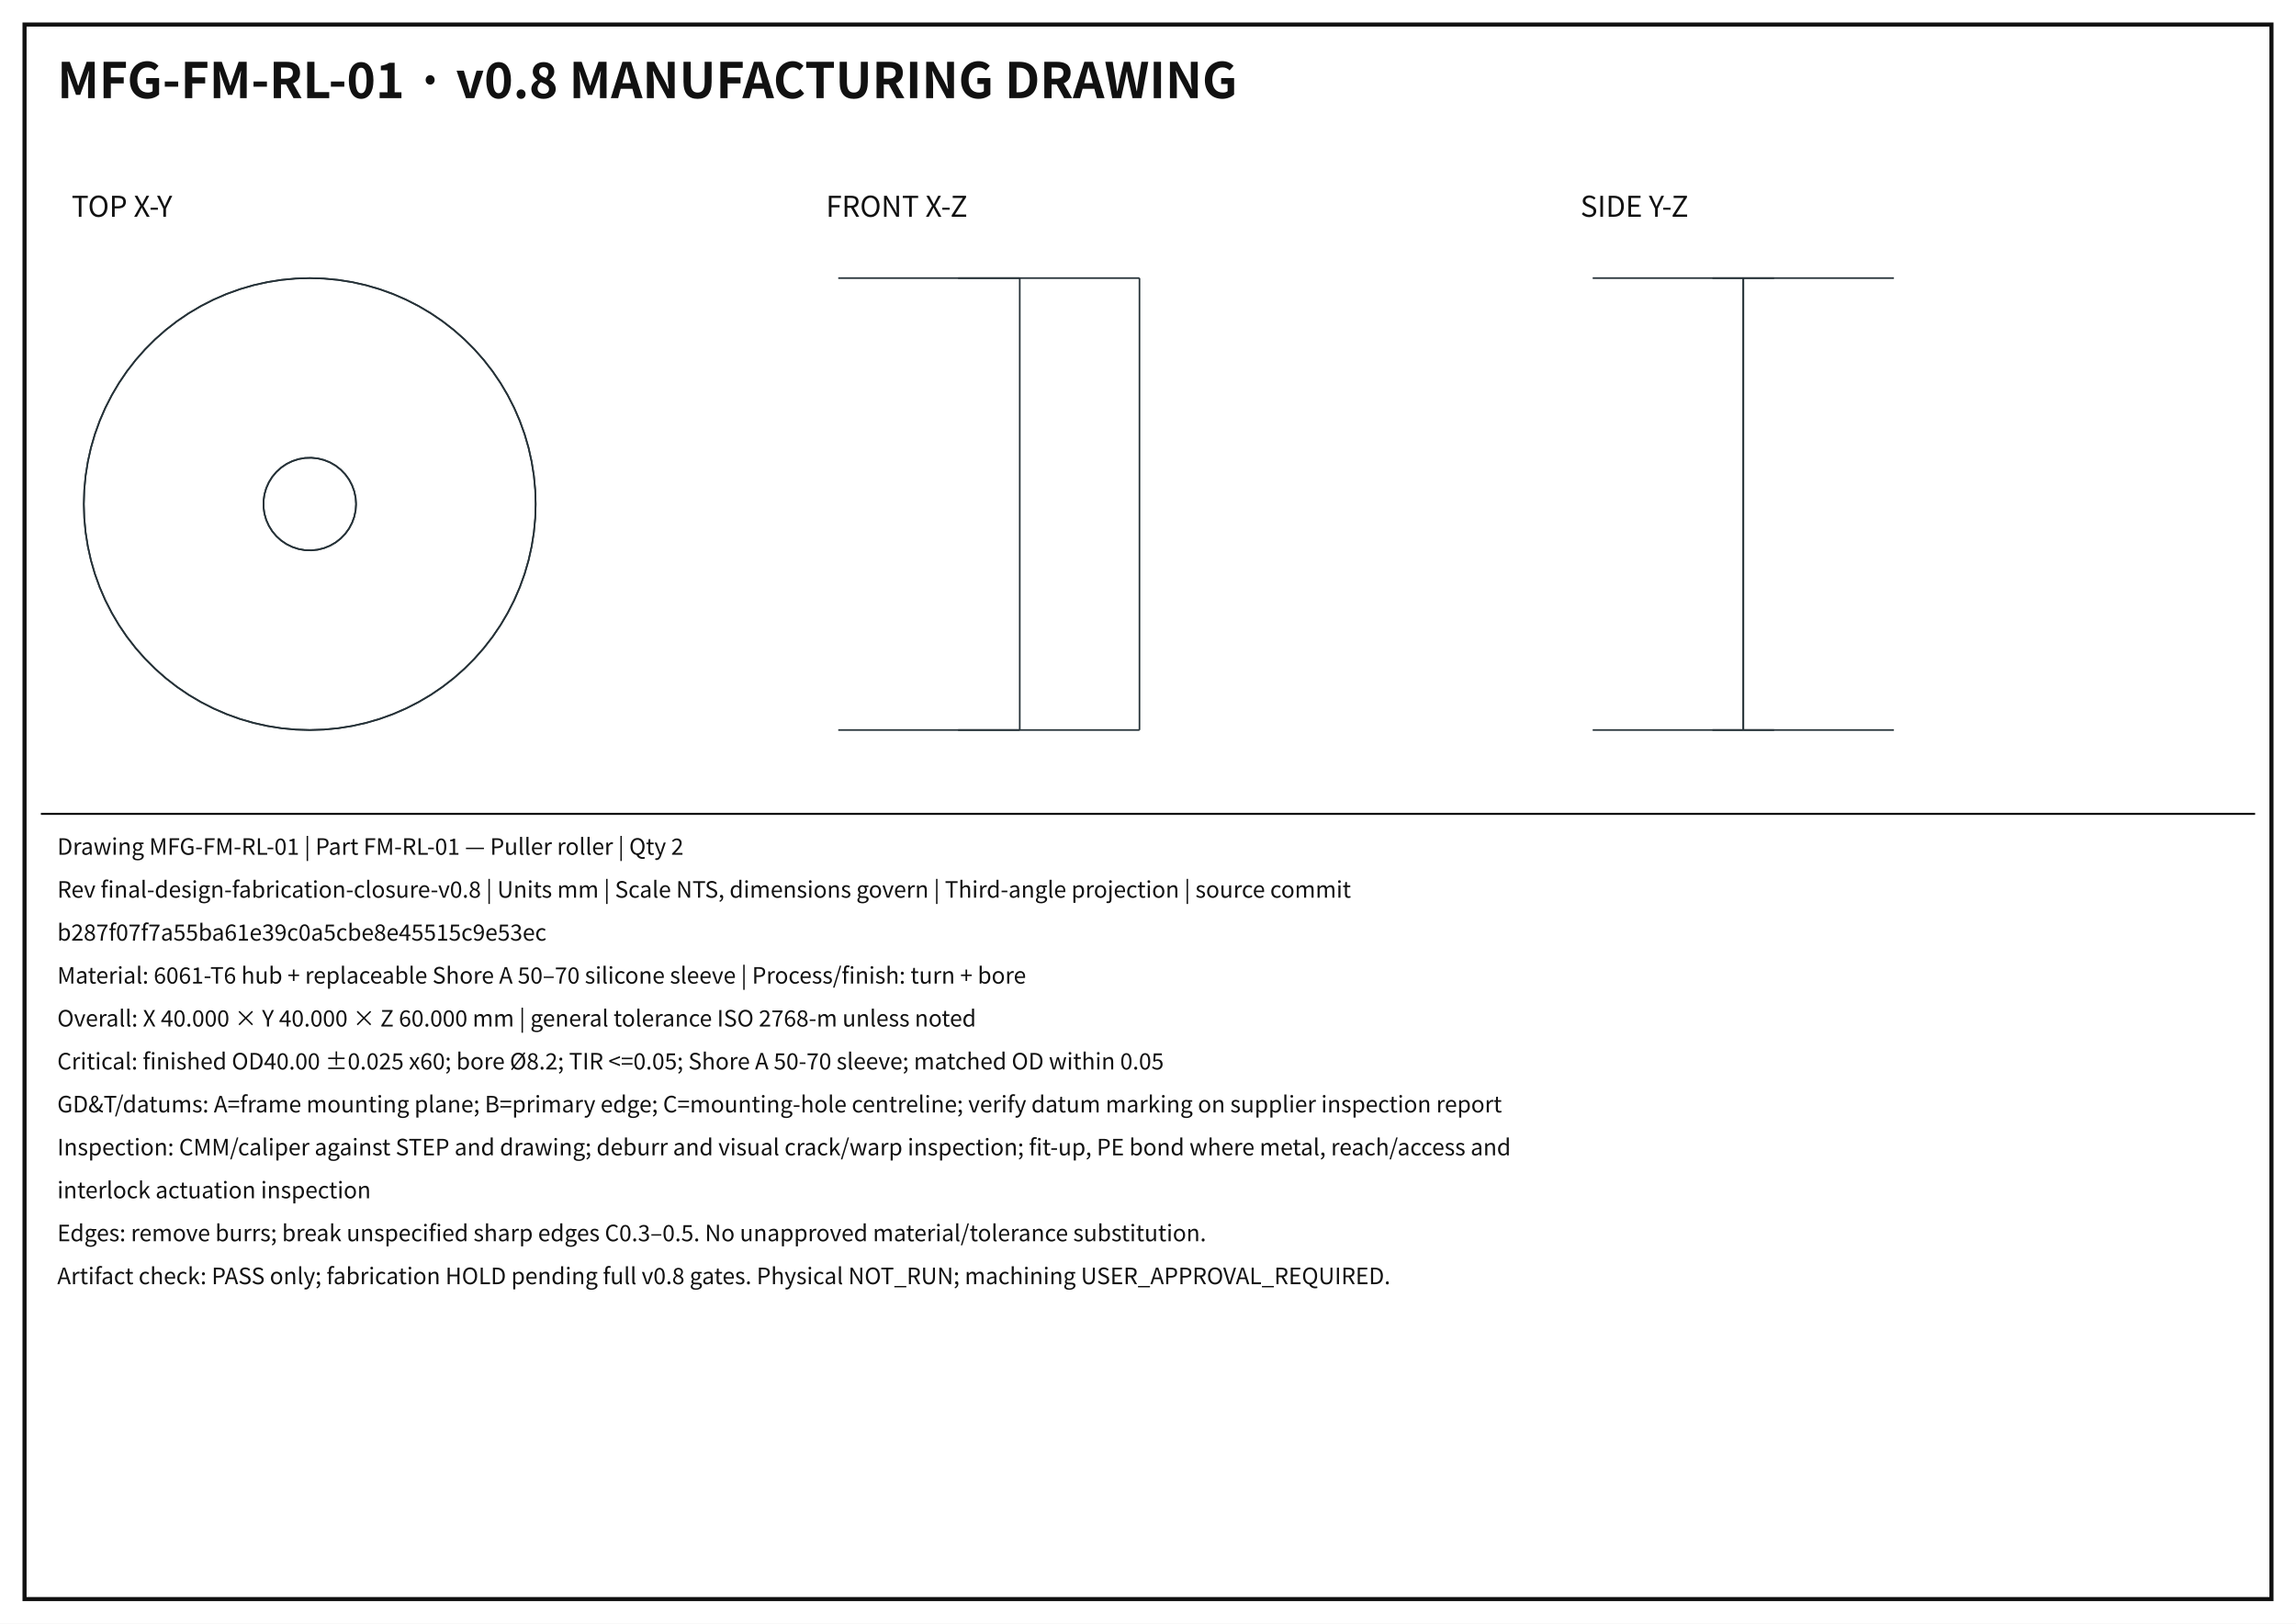
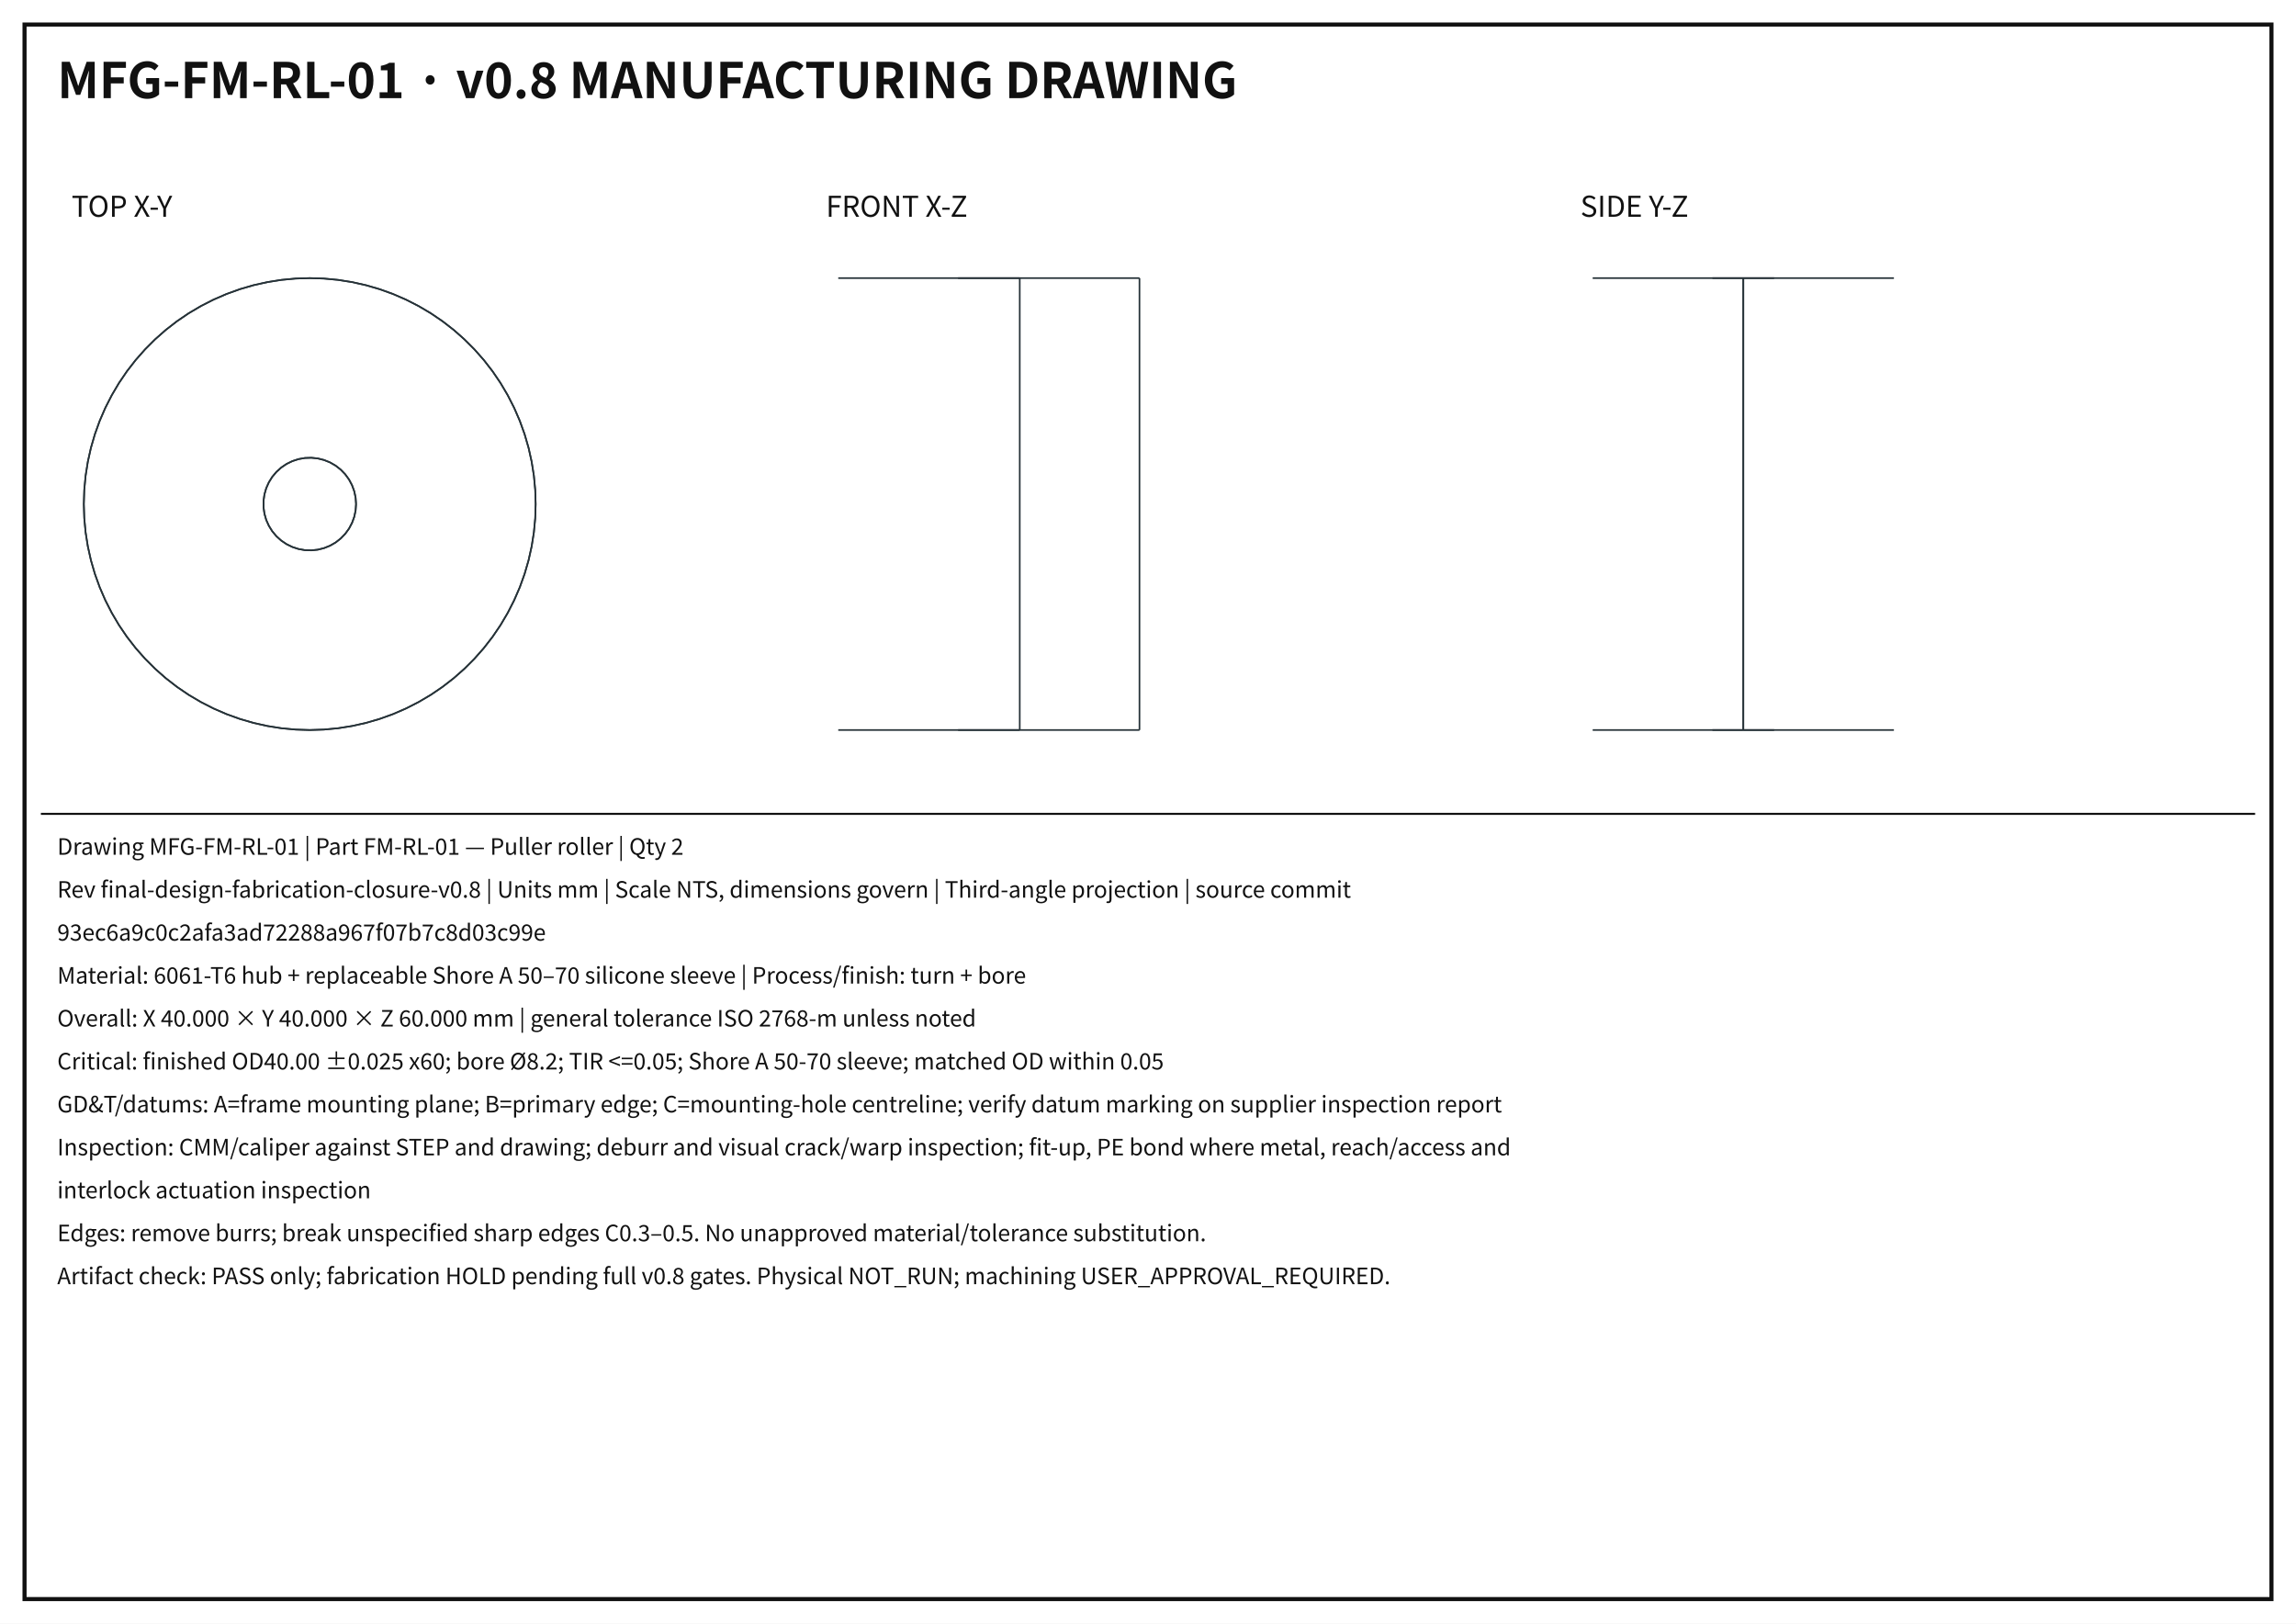
<svg xmlns="http://www.w3.org/2000/svg" width="1123" height="794" viewBox="0 0 1123 794">
  <rect width="1123" height="794" fill="white" />
  <rect x="12" y="12" width="1099" height="770" fill="none" stroke="#111" stroke-width="2" />
  <g font-family="Noto Sans CJK KR,sans-serif" fill="#111">
    <text x="28" y="48" font-size="24" font-weight="bold">MFG-FM-RL-01 · v0.8 MANUFACTURING DRAWING</text>
    <text x="35" y="106" font-size="14">TOP X-Y</text>
    <polyline points="262.00,246.50 261.78,239.56 261.13,232.65 260.04,225.79 258.53,219.02 256.59,212.35 254.24,205.82 251.48,199.45 248.33,193.27 244.80,187.29 240.90,181.55 236.64,176.06 232.05,170.86 227.14,165.95 221.94,161.36 216.45,157.10 210.71,153.20 204.73,149.67 198.55,146.52 192.18,143.76 185.65,141.41 178.98,139.47 172.21,137.96 165.35,136.87 158.44,136.22 151.50,136.00 144.56,136.22 137.65,136.87 130.79,137.96 124.02,139.47 117.35,141.41 110.82,143.76 104.45,146.52 98.27,149.67 92.29,153.20 86.55,157.10 81.06,161.36 75.86,165.95 70.95,170.86 66.36,176.06 62.10,181.55 58.20,187.29 54.67,193.27 51.52,199.45 48.76,205.82 46.41,212.35 44.47,219.02 42.96,225.79 41.87,232.65 41.22,239.56 41.00,246.50 41.22,253.44 41.87,260.35 42.96,267.21 44.47,273.98 46.41,280.65 48.76,287.18 51.52,293.55 54.67,299.73 58.20,305.71 62.10,311.45 66.36,316.94 70.95,322.14 75.86,327.05 81.06,331.64 86.55,335.90 92.29,339.80 98.27,343.33 104.45,346.48 110.82,349.24 117.35,351.59 124.02,353.53 130.79,355.04 137.65,356.13 144.56,356.78 151.50,357.00 158.44,356.78 165.35,356.13 172.21,355.04 178.98,353.53 185.65,351.59 192.18,349.24 198.55,346.48 204.73,343.33 210.71,339.80 216.45,335.90 221.94,331.64 227.14,327.05 232.05,322.14 236.64,316.94 240.90,311.45 244.80,305.71 248.33,299.73 251.48,293.55 254.24,287.18 256.59,280.65 258.53,273.98 260.04,267.21 261.13,260.35 261.78,253.44 262.00,246.50" fill="none" stroke="#263238" stroke-width="0.8" />
    <polyline points="262.00,246.50 262.00,246.50" fill="none" stroke="#263238" stroke-width="0.8" />
    <polyline points="262.00,246.50 261.78,239.56 261.13,232.65 260.04,225.79 258.53,219.02 256.59,212.35 254.24,205.82 251.48,199.45 248.33,193.27 244.80,187.29 240.90,181.55 236.64,176.06 232.05,170.86 227.14,165.95 221.94,161.36 216.45,157.10 210.71,153.20 204.73,149.67 198.55,146.52 192.18,143.76 185.65,141.41 178.98,139.47 172.21,137.96 165.35,136.87 158.44,136.22 151.50,136.00 144.56,136.22 137.65,136.87 130.79,137.96 124.02,139.47 117.35,141.41 110.82,143.76 104.45,146.52 98.27,149.67 92.29,153.20 86.55,157.10 81.06,161.36 75.86,165.95 70.95,170.86 66.36,176.06 62.10,181.55 58.20,187.29 54.67,193.27 51.52,199.45 48.76,205.82 46.41,212.35 44.47,219.02 42.96,225.79 41.87,232.65 41.22,239.56 41.00,246.50 41.22,253.44 41.87,260.35 42.96,267.21 44.47,273.98 46.41,280.65 48.76,287.18 51.52,293.55 54.67,299.73 58.20,305.71 62.10,311.45 66.36,316.94 70.95,322.14 75.86,327.05 81.06,331.64 86.55,335.90 92.29,339.80 98.27,343.33 104.45,346.48 110.82,349.24 117.35,351.59 124.02,353.53 130.79,355.04 137.65,356.13 144.56,356.78 151.50,357.00 158.44,356.78 165.35,356.13 172.21,355.04 178.98,353.53 185.65,351.59 192.18,349.24 198.55,346.48 204.73,343.33 210.71,339.80 216.45,335.90 221.94,331.64 227.14,327.05 232.05,322.14 236.64,316.94 240.90,311.45 244.80,305.71 248.33,299.73 251.48,293.55 254.24,287.18 256.59,280.65 258.53,273.98 260.04,267.21 261.13,260.35 261.78,253.44 262.00,246.50" fill="none" stroke="#263238" stroke-width="0.8" />
    <polyline points="174.15,246.50 173.93,243.35 173.27,240.26 172.19,237.29 170.71,234.50 168.85,231.94 166.66,229.67 164.17,227.72 161.43,226.14 158.50,224.96 155.43,224.19 152.29,223.86 149.13,223.97 146.02,224.52 143.01,225.50 140.17,226.88 137.55,228.65 135.21,230.76 133.17,233.19 131.50,235.87 130.21,238.75 129.34,241.79 128.90,244.92 128.90,248.08 129.34,251.21 130.21,254.25 131.50,257.13 133.17,259.81 135.21,262.24 137.55,264.35 140.17,266.12 143.01,267.50 146.02,268.48 149.13,269.03 152.29,269.14 155.43,268.81 158.50,268.04 161.43,266.86 164.17,265.28 166.66,263.33 168.85,261.06 170.71,258.50 172.19,255.71 173.27,252.74 173.93,249.65 174.15,246.50" fill="none" stroke="#263238" stroke-width="0.8" />
    <polyline points="174.15,246.50 173.93,243.35 173.27,240.26 172.19,237.29 170.71,234.50 168.85,231.94 166.66,229.67 164.17,227.72 161.43,226.14 158.50,224.96 155.43,224.19 152.29,223.86 149.13,223.97 146.02,224.52 143.01,225.50 140.17,226.88 137.55,228.65 135.21,230.76 133.17,233.19 131.50,235.87 130.21,238.75 129.34,241.79 128.90,244.92 128.90,248.08 129.34,251.21 130.21,254.25 131.50,257.13 133.17,259.81 135.21,262.24 137.55,264.35 140.17,266.12 143.01,267.50 146.02,268.48 149.13,269.03 152.29,269.14 155.43,268.81 158.50,268.04 161.43,266.86 164.17,265.28 166.66,263.33 168.85,261.06 170.71,258.50 172.19,255.71 173.27,252.74 173.93,249.65 174.15,246.50" fill="none" stroke="#263238" stroke-width="0.8" />
    <polyline points="174.15,246.50 174.15,246.50" fill="none" stroke="#263238" stroke-width="0.8" />
    <text x="404" y="106" font-size="14">FRONT X-Z</text>
    <polyline points="557.33,136.00 557.19,136.00 556.75,136.00 556.03,136.00 555.02,136.00 553.73,136.00 552.16,136.00 550.32,136.00 548.22,136.00 545.87,136.00 543.26,136.00 540.43,136.00 537.37,136.00 534.09,136.00 530.62,136.00 526.97,136.00 523.14,136.00 519.16,136.00 515.03,136.00 510.79,136.00 506.43,136.00 501.99,136.00 497.47,136.00 492.90,136.00 488.29,136.00 483.67,136.00 479.04,136.00 474.43,136.00 469.86,136.00 465.35,136.00 460.90,136.00 456.55,136.00 452.30,136.00 448.18,136.00 444.19,136.00 440.37,136.00 436.71,136.00 433.24,136.00 429.97,136.00 426.91,136.00 424.07,136.00 421.47,136.00 419.11,136.00 417.01,136.00 415.17,136.00 413.61,136.00 412.31,136.00 411.30,136.00 410.58,136.00 410.15,136.00 410.00,136.00 410.15,136.00 410.58,136.00 411.30,136.00 412.31,136.00 413.61,136.00 415.17,136.00 417.01,136.00 419.11,136.00 421.47,136.00 424.07,136.00 426.91,136.00 429.97,136.00 433.24,136.00 436.71,136.00 440.37,136.00 444.19,136.00 448.18,136.00 452.30,136.00 456.55,136.00 460.90,136.00 465.35,136.00 469.86,136.00 474.43,136.00 479.04,136.00 483.67,136.00 488.29,136.00 492.90,136.00 497.47,136.00 501.99,136.00 506.43,136.00 510.79,136.00 515.03,136.00 519.16,136.00 523.14,136.00 526.97,136.00 530.62,136.00 534.09,136.00 537.37,136.00 540.43,136.00 543.26,136.00 545.87,136.00 548.22,136.00 550.32,136.00 552.16,136.00 553.73,136.00 555.02,136.00 556.03,136.00 556.75,136.00 557.19,136.00 557.33,136.00" fill="none" stroke="#263238" stroke-width="0.8" />
    <polyline points="557.33,357.00 557.33,136.00" fill="none" stroke="#263238" stroke-width="0.8" />
    <polyline points="557.33,357.00 557.19,357.00 556.75,357.00 556.03,357.00 555.02,357.00 553.73,357.00 552.16,357.00 550.32,357.00 548.22,357.00 545.87,357.00 543.26,357.00 540.43,357.00 537.37,357.00 534.09,357.00 530.62,357.00 526.97,357.00 523.14,357.00 519.16,357.00 515.03,357.00 510.79,357.00 506.43,357.00 501.99,357.00 497.47,357.00 492.90,357.00 488.29,357.00 483.67,357.00 479.04,357.00 474.43,357.00 469.86,357.00 465.35,357.00 460.90,357.00 456.55,357.00 452.30,357.00 448.18,357.00 444.19,357.00 440.37,357.00 436.71,357.00 433.24,357.00 429.97,357.00 426.91,357.00 424.07,357.00 421.47,357.00 419.11,357.00 417.01,357.00 415.17,357.00 413.61,357.00 412.31,357.00 411.30,357.00 410.58,357.00 410.15,357.00 410.00,357.00 410.15,357.00 410.58,357.00 411.30,357.00 412.31,357.00 413.61,357.00 415.17,357.00 417.01,357.00 419.11,357.00 421.47,357.00 424.07,357.00 426.91,357.00 429.97,357.00 433.24,357.00 436.71,357.00 440.37,357.00 444.19,357.00 448.18,357.00 452.30,357.00 456.55,357.00 460.90,357.00 465.35,357.00 469.86,357.00 474.43,357.00 479.04,357.00 483.67,357.00 488.29,357.00 492.90,357.00 497.47,357.00 501.99,357.00 506.43,357.00 510.79,357.00 515.03,357.00 519.16,357.00 523.14,357.00 526.97,357.00 530.62,357.00 534.09,357.00 537.37,357.00 540.43,357.00 543.26,357.00 545.87,357.00 548.22,357.00 550.32,357.00 552.16,357.00 553.73,357.00 555.02,357.00 556.03,357.00 556.75,357.00 557.19,357.00 557.33,357.00" fill="none" stroke="#263238" stroke-width="0.8" />
    <polyline points="498.77,136.00 498.62,136.00 498.18,136.00 497.46,136.00 496.47,136.00 495.24,136.00 493.77,136.00 492.11,136.00 490.29,136.00 488.33,136.00 486.29,136.00 484.19,136.00 482.09,136.00 480.01,136.00 478.01,136.00 476.12,136.00 474.37,136.00 472.80,136.00 471.45,136.00 470.33,136.00 469.48,136.00 468.90,136.00 468.60,136.00 468.60,136.00 468.90,136.00 469.48,136.00 470.33,136.00 471.45,136.00 472.80,136.00 474.37,136.00 476.12,136.00 478.01,136.00 480.01,136.00 482.09,136.00 484.19,136.00 486.29,136.00 488.33,136.00 490.29,136.00 492.11,136.00 493.77,136.00 495.24,136.00 496.47,136.00 497.46,136.00 498.18,136.00 498.62,136.00 498.77,136.00" fill="none" stroke="#263238" stroke-width="0.8" />
    <polyline points="498.77,357.00 498.62,357.00 498.18,357.00 497.46,357.00 496.47,357.00 495.24,357.00 493.77,357.00 492.11,357.00 490.29,357.00 488.33,357.00 486.29,357.00 484.19,357.00 482.09,357.00 480.01,357.00 478.01,357.00 476.12,357.00 474.37,357.00 472.80,357.00 471.45,357.00 470.33,357.00 469.48,357.00 468.90,357.00 468.60,357.00 468.60,357.00 468.90,357.00 469.48,357.00 470.33,357.00 471.45,357.00 472.80,357.00 474.37,357.00 476.12,357.00 478.01,357.00 480.01,357.00 482.09,357.00 484.19,357.00 486.29,357.00 488.33,357.00 490.29,357.00 492.11,357.00 493.77,357.00 495.24,357.00 496.47,357.00 497.46,357.00 498.18,357.00 498.62,357.00 498.77,357.00" fill="none" stroke="#263238" stroke-width="0.8" />
    <polyline points="498.77,357.00 498.77,136.00" fill="none" stroke="#263238" stroke-width="0.8" />
    <text x="773" y="106" font-size="14">SIDE Y-Z</text>
    <polyline points="852.67,136.00 857.29,136.00 861.90,136.00 866.47,136.00 870.99,136.00 875.43,136.00 879.79,136.00 884.03,136.00 888.16,136.00 892.14,136.00 895.97,136.00 899.62,136.00 903.09,136.00 906.37,136.00 909.43,136.00 912.26,136.00 914.87,136.00 917.22,136.00 919.32,136.00 921.16,136.00 922.73,136.00 924.02,136.00 925.03,136.00 925.75,136.00 926.19,136.00 926.33,136.00 926.19,136.00 925.75,136.00 925.03,136.00 924.02,136.00 922.73,136.00 921.16,136.00 919.32,136.00 917.22,136.00 914.87,136.00 912.26,136.00 909.43,136.00 906.37,136.00 903.09,136.00 899.62,136.00 895.97,136.00 892.14,136.00 888.16,136.00 884.03,136.00 879.79,136.00 875.43,136.00 870.99,136.00 866.47,136.00 861.90,136.00 857.29,136.00 852.67,136.00 848.04,136.00 843.43,136.00 838.86,136.00 834.35,136.00 829.90,136.00 825.55,136.00 821.30,136.00 817.18,136.00 813.19,136.00 809.37,136.00 805.71,136.00 802.24,136.00 798.97,136.00 795.91,136.00 793.07,136.00 790.47,136.00 788.11,136.00 786.01,136.00 784.17,136.00 782.61,136.00 781.31,136.00 780.30,136.00 779.58,136.00 779.15,136.00 779.00,136.00 779.15,136.00 779.58,136.00 780.30,136.00 781.31,136.00 782.61,136.00 784.17,136.00 786.01,136.00 788.11,136.00 790.47,136.00 793.07,136.00 795.91,136.00 798.97,136.00 802.24,136.00 805.71,136.00 809.37,136.00 813.19,136.00 817.18,136.00 821.30,136.00 825.55,136.00 829.90,136.00 834.35,136.00 838.86,136.00 843.43,136.00 848.04,136.00 852.67,136.00" fill="none" stroke="#263238" stroke-width="0.8" />
    <polyline points="852.67,357.00 852.67,136.00" fill="none" stroke="#263238" stroke-width="0.8" />
    <polyline points="852.67,357.00 857.29,357.00 861.90,357.00 866.47,357.00 870.99,357.00 875.43,357.00 879.79,357.00 884.03,357.00 888.16,357.00 892.14,357.00 895.97,357.00 899.62,357.00 903.09,357.00 906.37,357.00 909.43,357.00 912.26,357.00 914.87,357.00 917.22,357.00 919.32,357.00 921.16,357.00 922.73,357.00 924.02,357.00 925.03,357.00 925.75,357.00 926.19,357.00 926.33,357.00 926.19,357.00 925.75,357.00 925.03,357.00 924.02,357.00 922.73,357.00 921.16,357.00 919.32,357.00 917.22,357.00 914.87,357.00 912.26,357.00 909.43,357.00 906.37,357.00 903.09,357.00 899.62,357.00 895.97,357.00 892.14,357.00 888.16,357.00 884.03,357.00 879.79,357.00 875.43,357.00 870.99,357.00 866.47,357.00 861.90,357.00 857.29,357.00 852.67,357.00 848.04,357.00 843.43,357.00 838.86,357.00 834.35,357.00 829.90,357.00 825.55,357.00 821.30,357.00 817.18,357.00 813.19,357.00 809.37,357.00 805.71,357.00 802.24,357.00 798.97,357.00 795.91,357.00 793.07,357.00 790.47,357.00 788.11,357.00 786.01,357.00 784.17,357.00 782.61,357.00 781.31,357.00 780.30,357.00 779.58,357.00 779.15,357.00 779.00,357.00 779.15,357.00 779.58,357.00 780.30,357.00 781.31,357.00 782.61,357.00 784.17,357.00 786.01,357.00 788.11,357.00 790.47,357.00 793.07,357.00 795.91,357.00 798.97,357.00 802.24,357.00 805.71,357.00 809.37,357.00 813.19,357.00 817.18,357.00 821.30,357.00 825.55,357.00 829.90,357.00 834.35,357.00 838.86,357.00 843.43,357.00 848.04,357.00 852.67,357.00" fill="none" stroke="#263238" stroke-width="0.8" />
    <polyline points="852.67,136.00 854.77,136.00 856.83,136.00 858.81,136.00 860.67,136.00 862.37,136.00 863.89,136.00 865.19,136.00 866.24,136.00 867.03,136.00 867.54,136.00 867.76,136.00 867.69,136.00 867.32,136.00 866.67,136.00 865.75,136.00 864.57,136.00 863.16,136.00 861.54,136.00 859.76,136.00 857.83,136.00 855.81,136.00 853.72,136.00 851.61,136.00 849.53,136.00 847.50,136.00 845.58,136.00 843.79,136.00 842.18,136.00 840.77,136.00 839.59,136.00 838.66,136.00 838.01,136.00 837.65,136.00 837.57,136.00 837.79,136.00 838.30,136.00 839.09,136.00 840.15,136.00 841.44,136.00 842.96,136.00 844.66,136.00 846.52,136.00 848.50,136.00 850.56,136.00 852.67,136.00" fill="none" stroke="#263238" stroke-width="0.8" />
    <polyline points="852.67,357.00 854.77,357.00 856.83,357.00 858.81,357.00 860.67,357.00 862.37,357.00 863.89,357.00 865.19,357.00 866.24,357.00 867.03,357.00 867.54,357.00 867.76,357.00 867.69,357.00 867.32,357.00 866.67,357.00 865.75,357.00 864.57,357.00 863.16,357.00 861.54,357.00 859.76,357.00 857.83,357.00 855.81,357.00 853.72,357.00 851.61,357.00 849.53,357.00 847.50,357.00 845.58,357.00 843.79,357.00 842.18,357.00 840.77,357.00 839.59,357.00 838.66,357.00 838.01,357.00 837.65,357.00 837.57,357.00 837.79,357.00 838.30,357.00 839.09,357.00 840.15,357.00 841.44,357.00 842.96,357.00 844.66,357.00 846.52,357.00 848.50,357.00 850.56,357.00 852.67,357.00" fill="none" stroke="#263238" stroke-width="0.8" />
    <polyline points="852.67,357.00 852.67,136.00" fill="none" stroke="#263238" stroke-width="0.8" />
    <line x1="20" y1="398" x2="1103" y2="398" stroke="#111" />
    <text x="28" y="418" font-size="11">Drawing MFG-FM-RL-01 | Part FM-RL-01 — Puller roller | Qty 2</text>
    <text x="28" y="439" font-size="11">Rev final-design-fabrication-closure-v0.8 | Units mm | Scale NTS, dimensions govern | Third-angle projection | source commit</text>
-     <text x="28" y="460" font-size="11">b287f07f7a55ba61e39c0a5cbe8e45515c9e53ec</text>
+     <text x="28" y="460" font-size="11">93ec6a9c0c2afa3ad72288a967f07b7c8d03c99e</text>
    <text x="28" y="481" font-size="11">Material: 6061-T6 hub + replaceable Shore A 50–70 silicone sleeve | Process/finish: turn + bore</text>
    <text x="28" y="502" font-size="11">Overall: X 40.000 × Y 40.000 × Z 60.000 mm | general tolerance ISO 2768-m unless noted</text>
    <text x="28" y="523" font-size="11">Critical: finished OD40.00 ±0.025 x60; bore Ø8.2; TIR &lt;=0.05; Shore A 50-70 sleeve; matched OD within 0.05</text>
    <text x="28" y="544" font-size="11">GD&amp;T/datums: A=frame mounting plane; B=primary edge; C=mounting-hole centreline; verify datum marking on supplier inspection report</text>
    <text x="28" y="565" font-size="11">Inspection: CMM/caliper against STEP and drawing; deburr and visual crack/warp inspection; fit-up, PE bond where metal, reach/access and</text>
    <text x="28" y="586" font-size="11">interlock actuation inspection</text>
    <text x="28" y="607" font-size="11">Edges: remove burrs; break unspecified sharp edges C0.3–0.5. No unapproved material/tolerance substitution.</text>
    <text x="28" y="628" font-size="11">Artifact check: PASS only; fabrication HOLD pending full v0.8 gates. Physical NOT_RUN; machining USER_APPROVAL_REQUIRED.</text>
  </g>
</svg>
